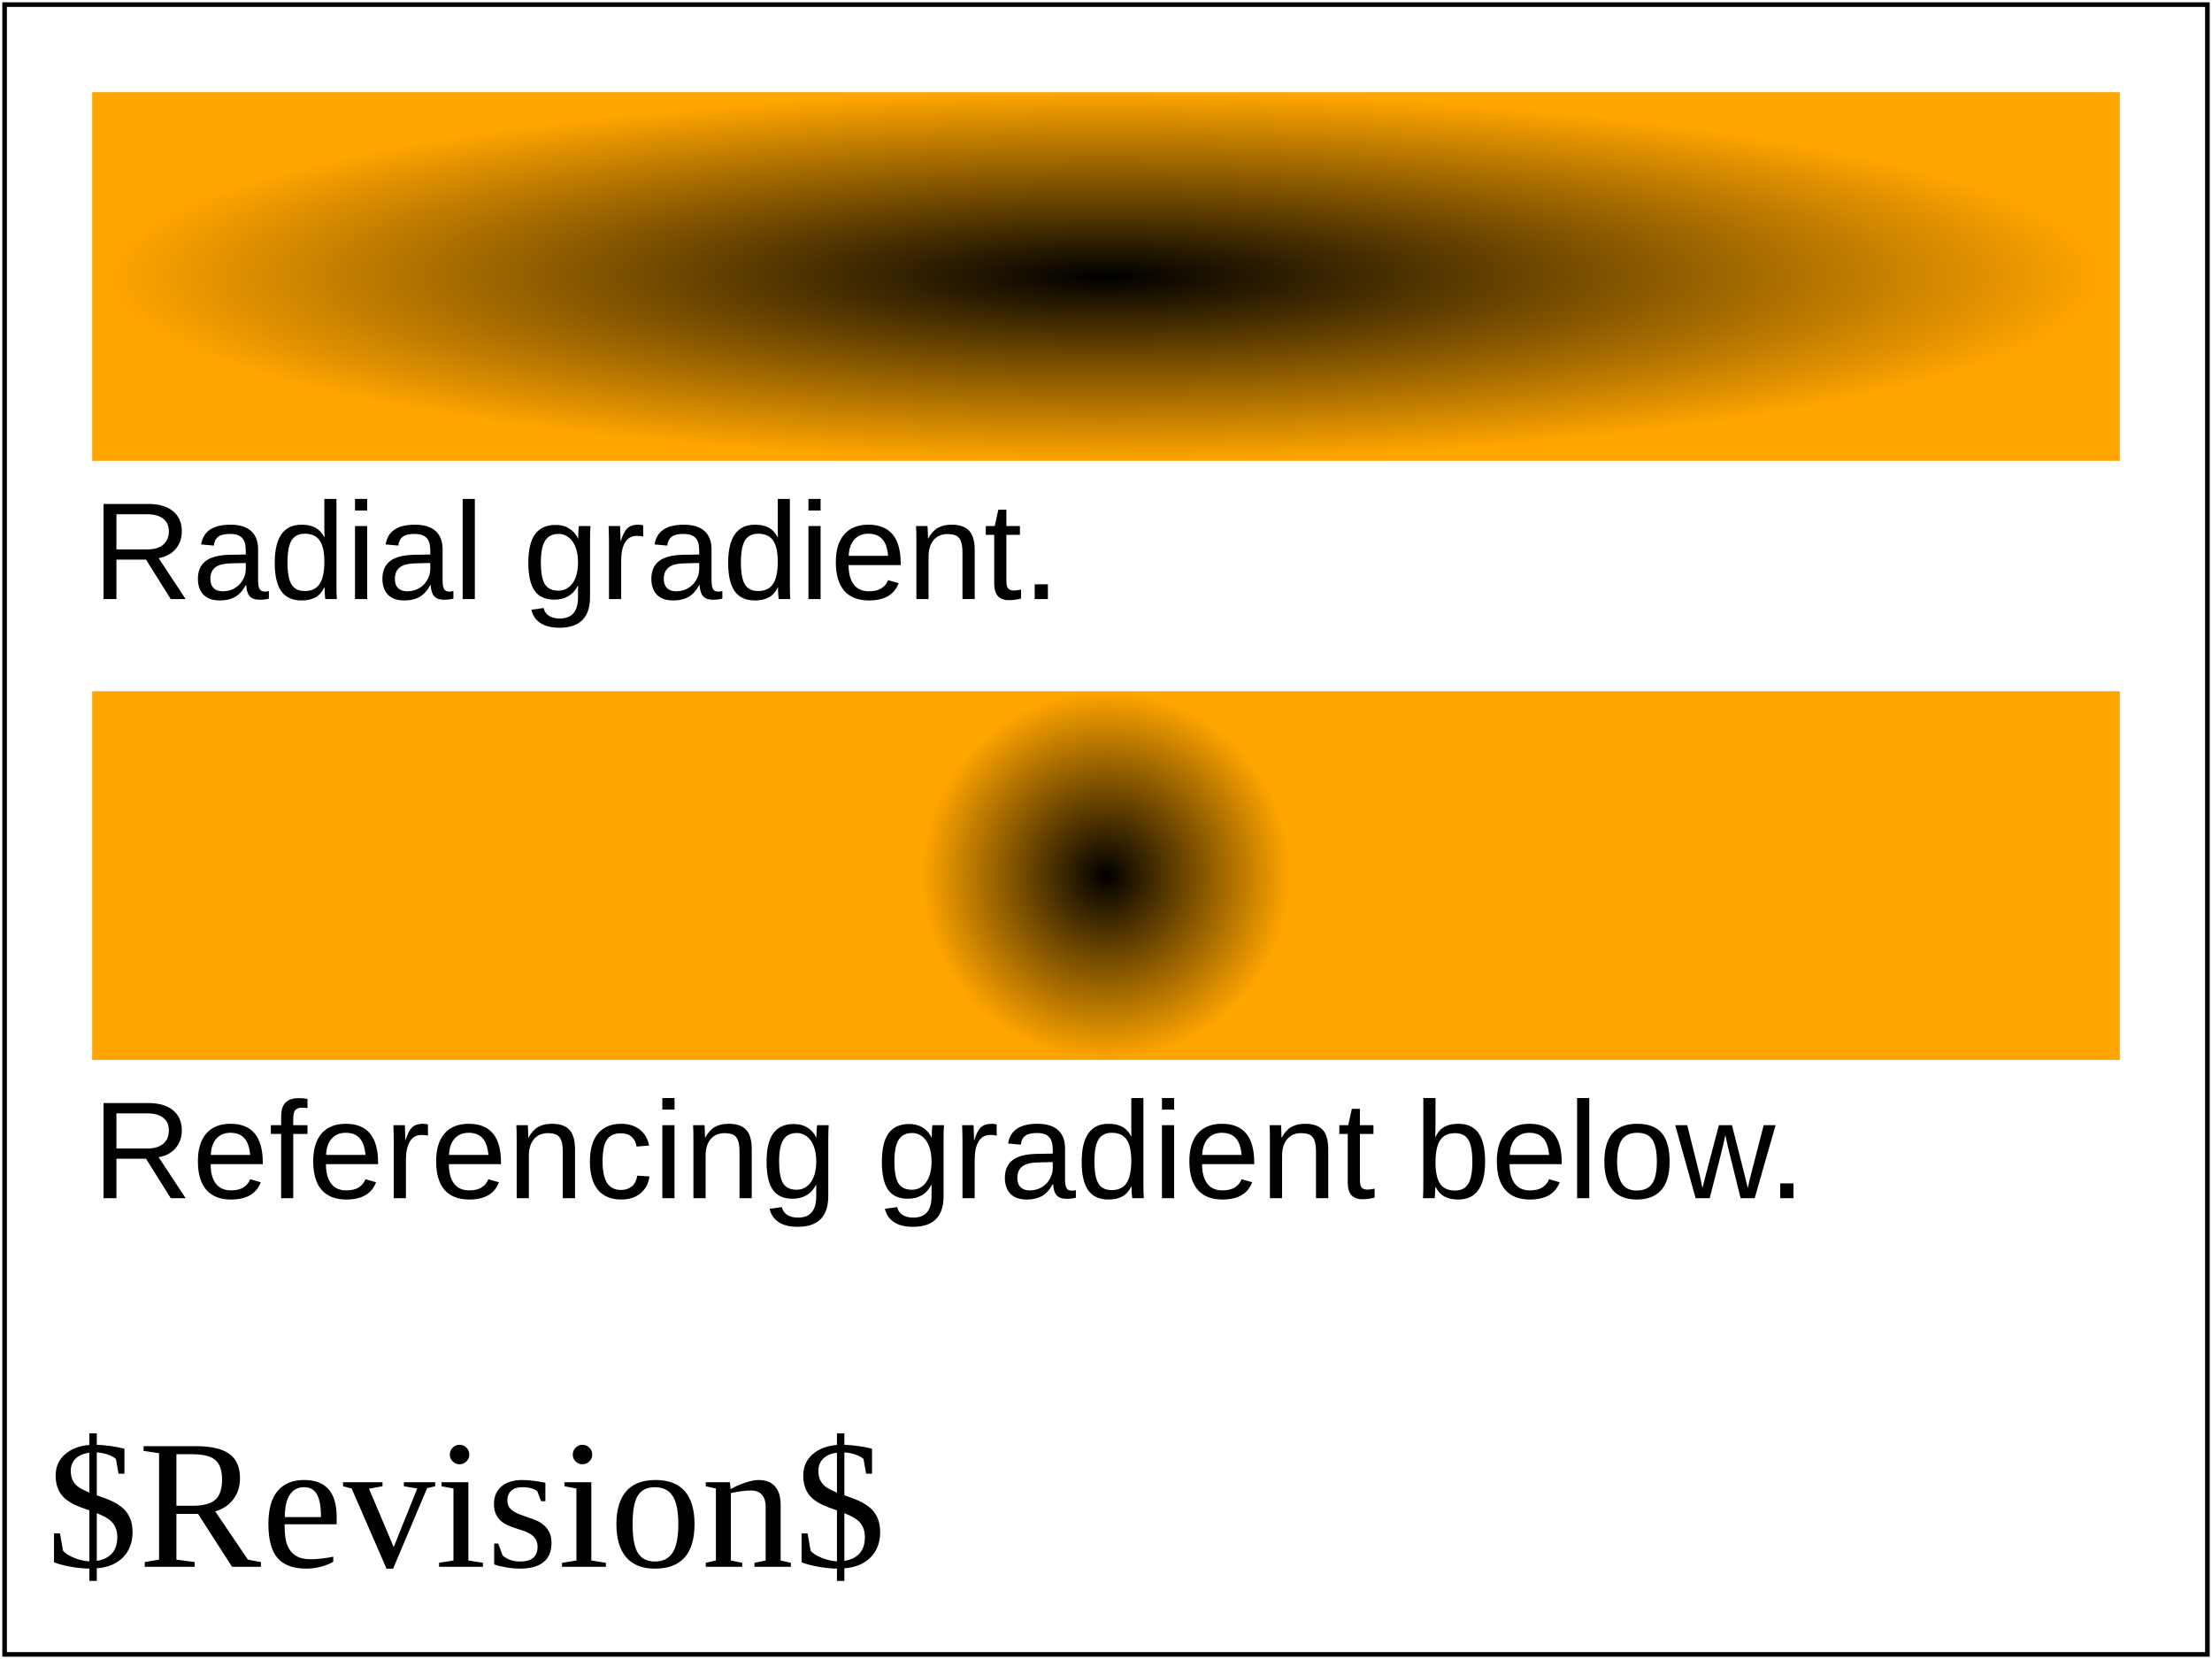
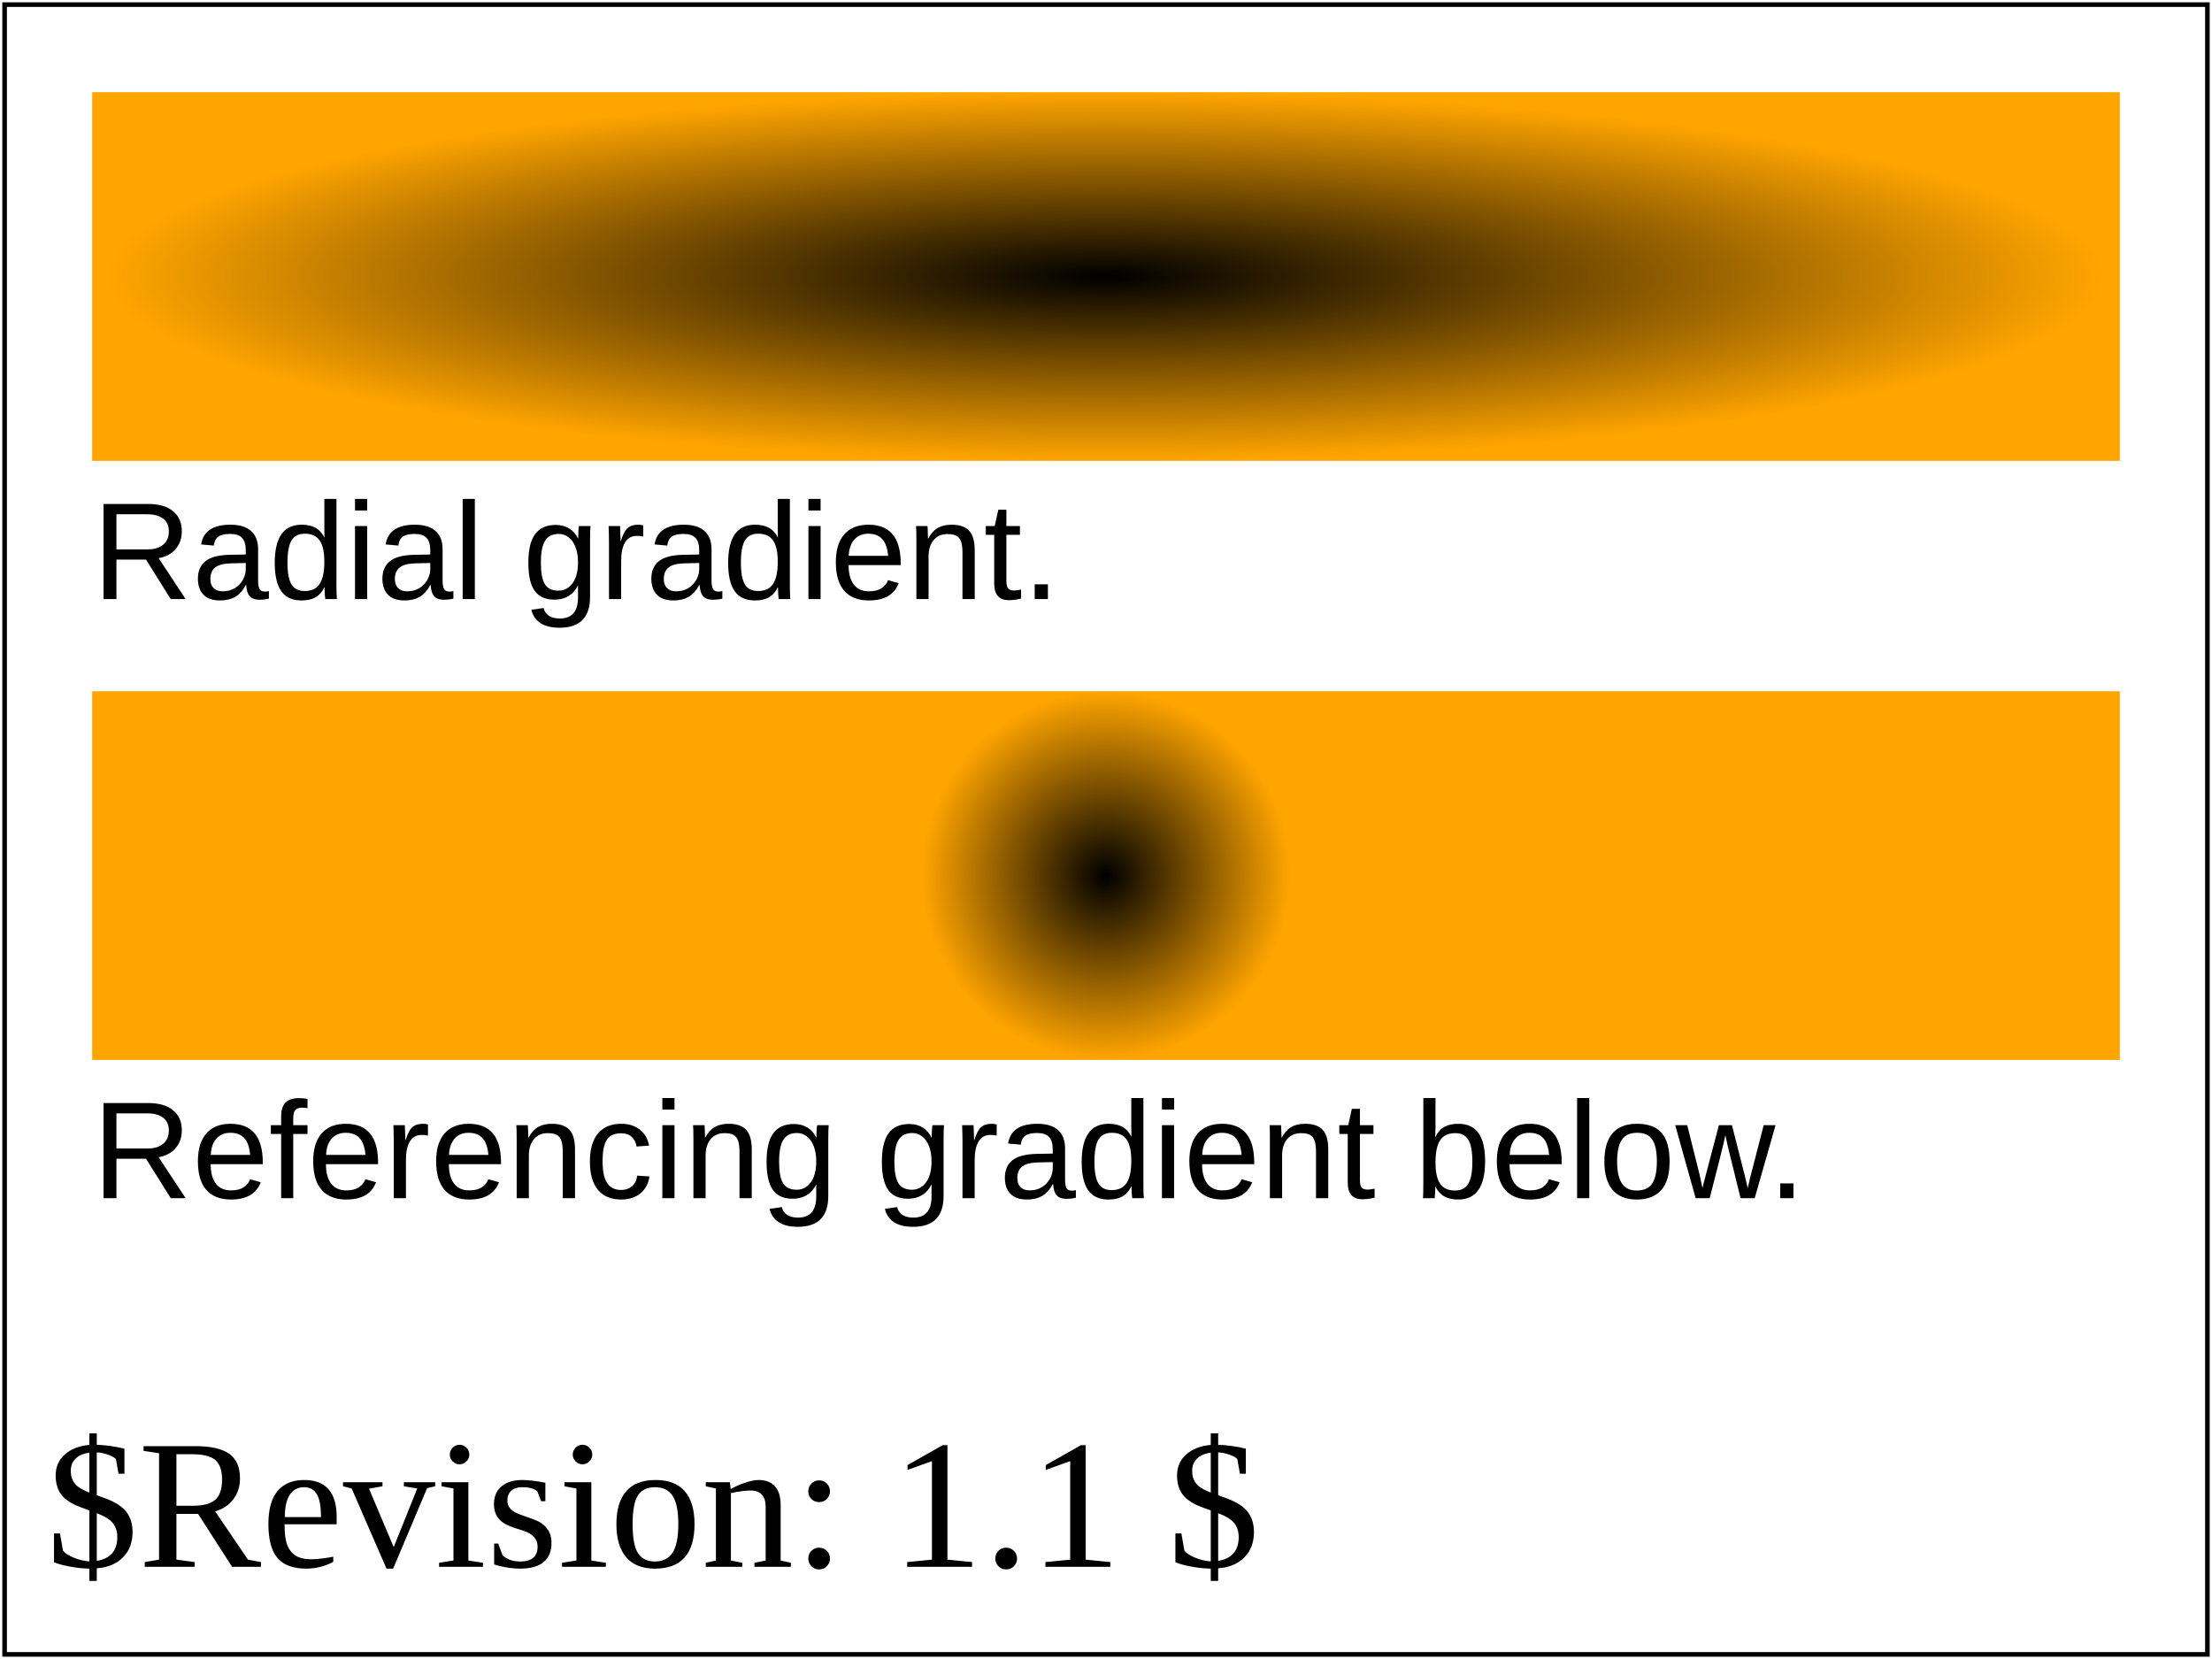
<svg xmlns="http://www.w3.org/2000/svg" xmlns:ns1="http://www.w3.org/2000/02/svg/testsuite/description/" xmlns:xlink="http://www.w3.org/1999/xlink" id="svg-root" viewBox="0 0 480 360" width="100%" height="100%" version="1.1" baseProfile="basic">
  <ns1:SVGTestCase>
-     <ns1:OperatorScript version="$Revision$" testname="pservers-grad-02-b.svg">
+     <ns1:OperatorScript version="$Revision: 1.1 $" testname="pservers-grad-02-b.svg">
      <ns1:Paragraph>
				Test that the viewer can handle the xlink:href attribute on
				radial gradients.
			</ns1:Paragraph>
      <ns1:Paragraph>
				There are two rectangles. The top one has 
				a radial gradient (black to orange) that should appear elliptical 
				to fit the aspect ratio of the rectangle. The units are 
				specified in objectBoundingBox space. The gradient
				on the lower one 
				references the gradient of the top rectangle, but modifies 
				the units to use userSpace instead. So it is only using the 
				stops from the gradient to the left, with a different geometry. The radial gradient appears circular. 
			</ns1:Paragraph>
      <ns1:Paragraph>
				The rendered picture should match the reference image, except 
				for possible variations in the labelling text (per CSS2 rules).  
			</ns1:Paragraph>
    </ns1:OperatorScript>
  </ns1:SVGTestCase>
  <g id="test-body-content">
    <radialGradient id="Grad2a" gradientUnits="objectBoundingBox" cx=".5" cy=".5" fx=".5" fy=".5" r=".5">
      <stop stop-color="black" offset="0" />
      <stop stop-color="rgb(255,165,0)" offset="1" />
    </radialGradient>
    <radialGradient id="Grad2b" xlink:href="#Grad2a" gradientUnits="userSpaceOnUse" cx="240" cy="190" fx="240" fy="190" r="40" />
    <rect x="20" y="20" width="440" height="80" fill="url(#Grad2a)" />
    <text font-family="Arial" font-size="30" x="20" y="130">Radial gradient.</text>
    <rect x="20" y="150" width="440" height="80" fill="url(#Grad2b)" />
    <text font-family="Arial" font-size="30" x="20" y="260">Referencing gradient below.</text>
  </g>
-   <text id="revision" x="10" y="340" font-size="40" stroke="none" fill="black">$Revision$</text>
+   <text id="revision" x="10" y="340" font-size="40" stroke="none" fill="black">$Revision: 1.1 $</text>
  <rect id="test-frame" x="1" y="1" width="478" height="358" fill="none" stroke="#000000" />
</svg>
